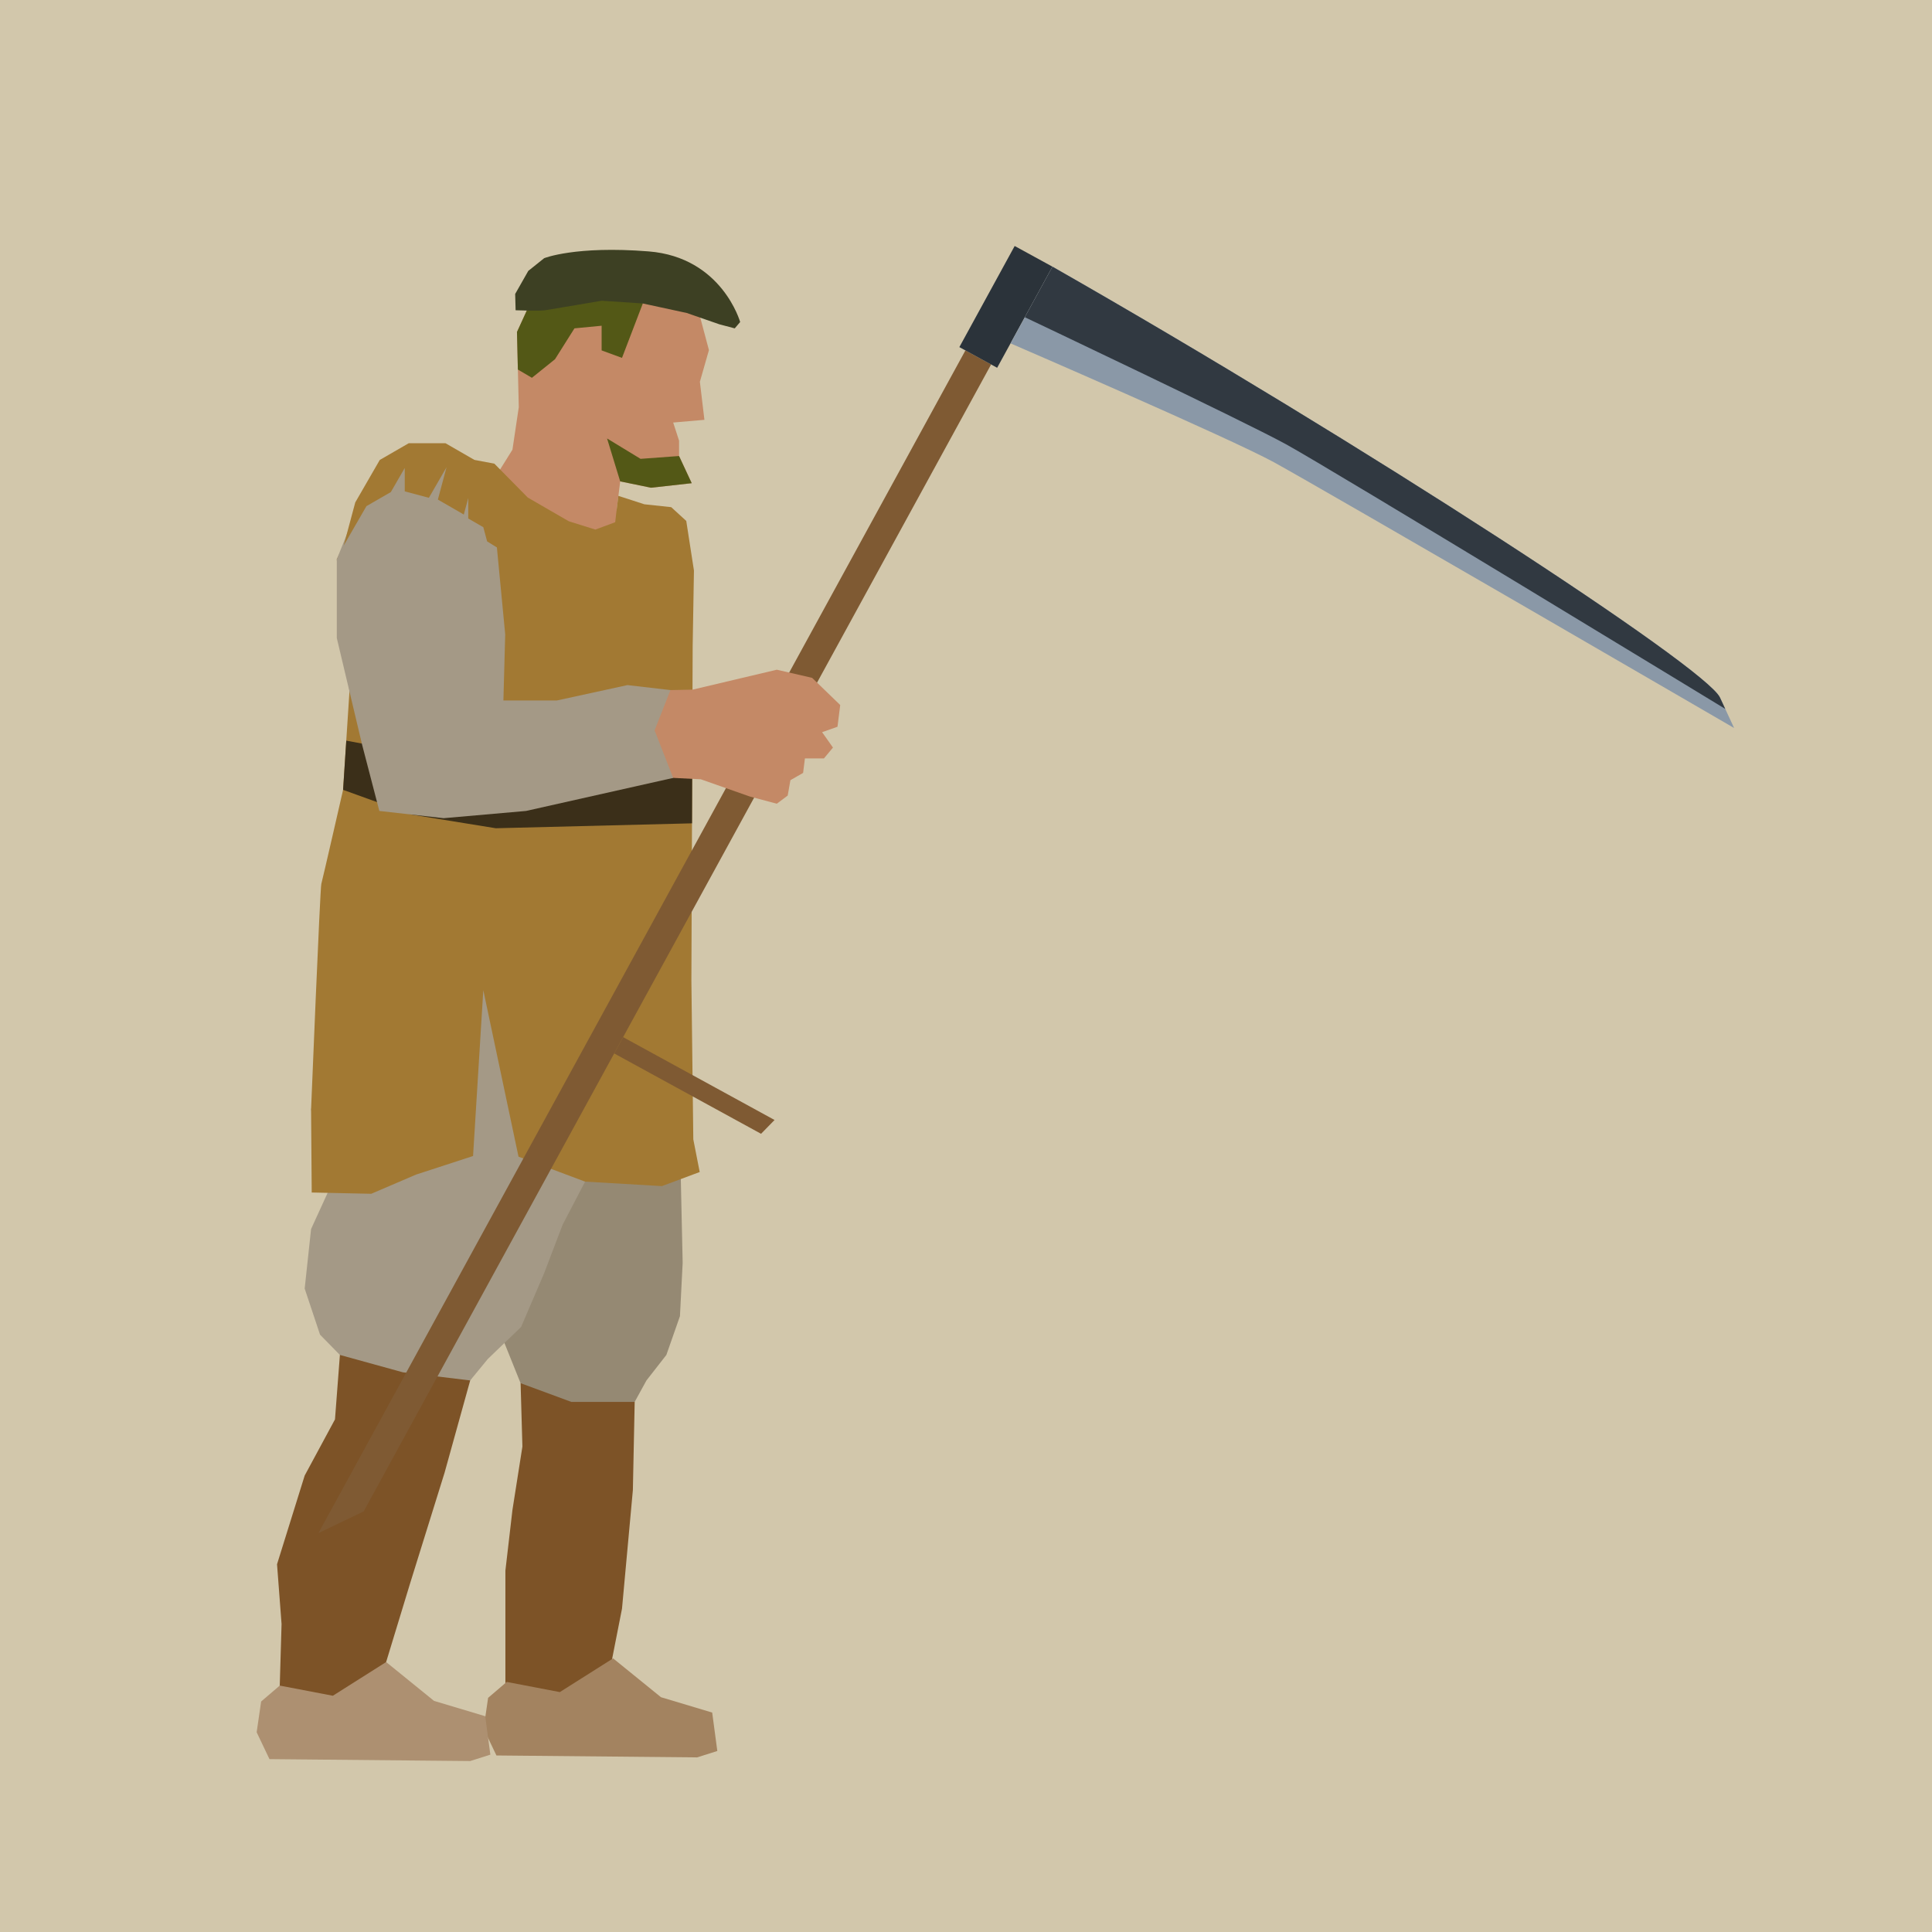
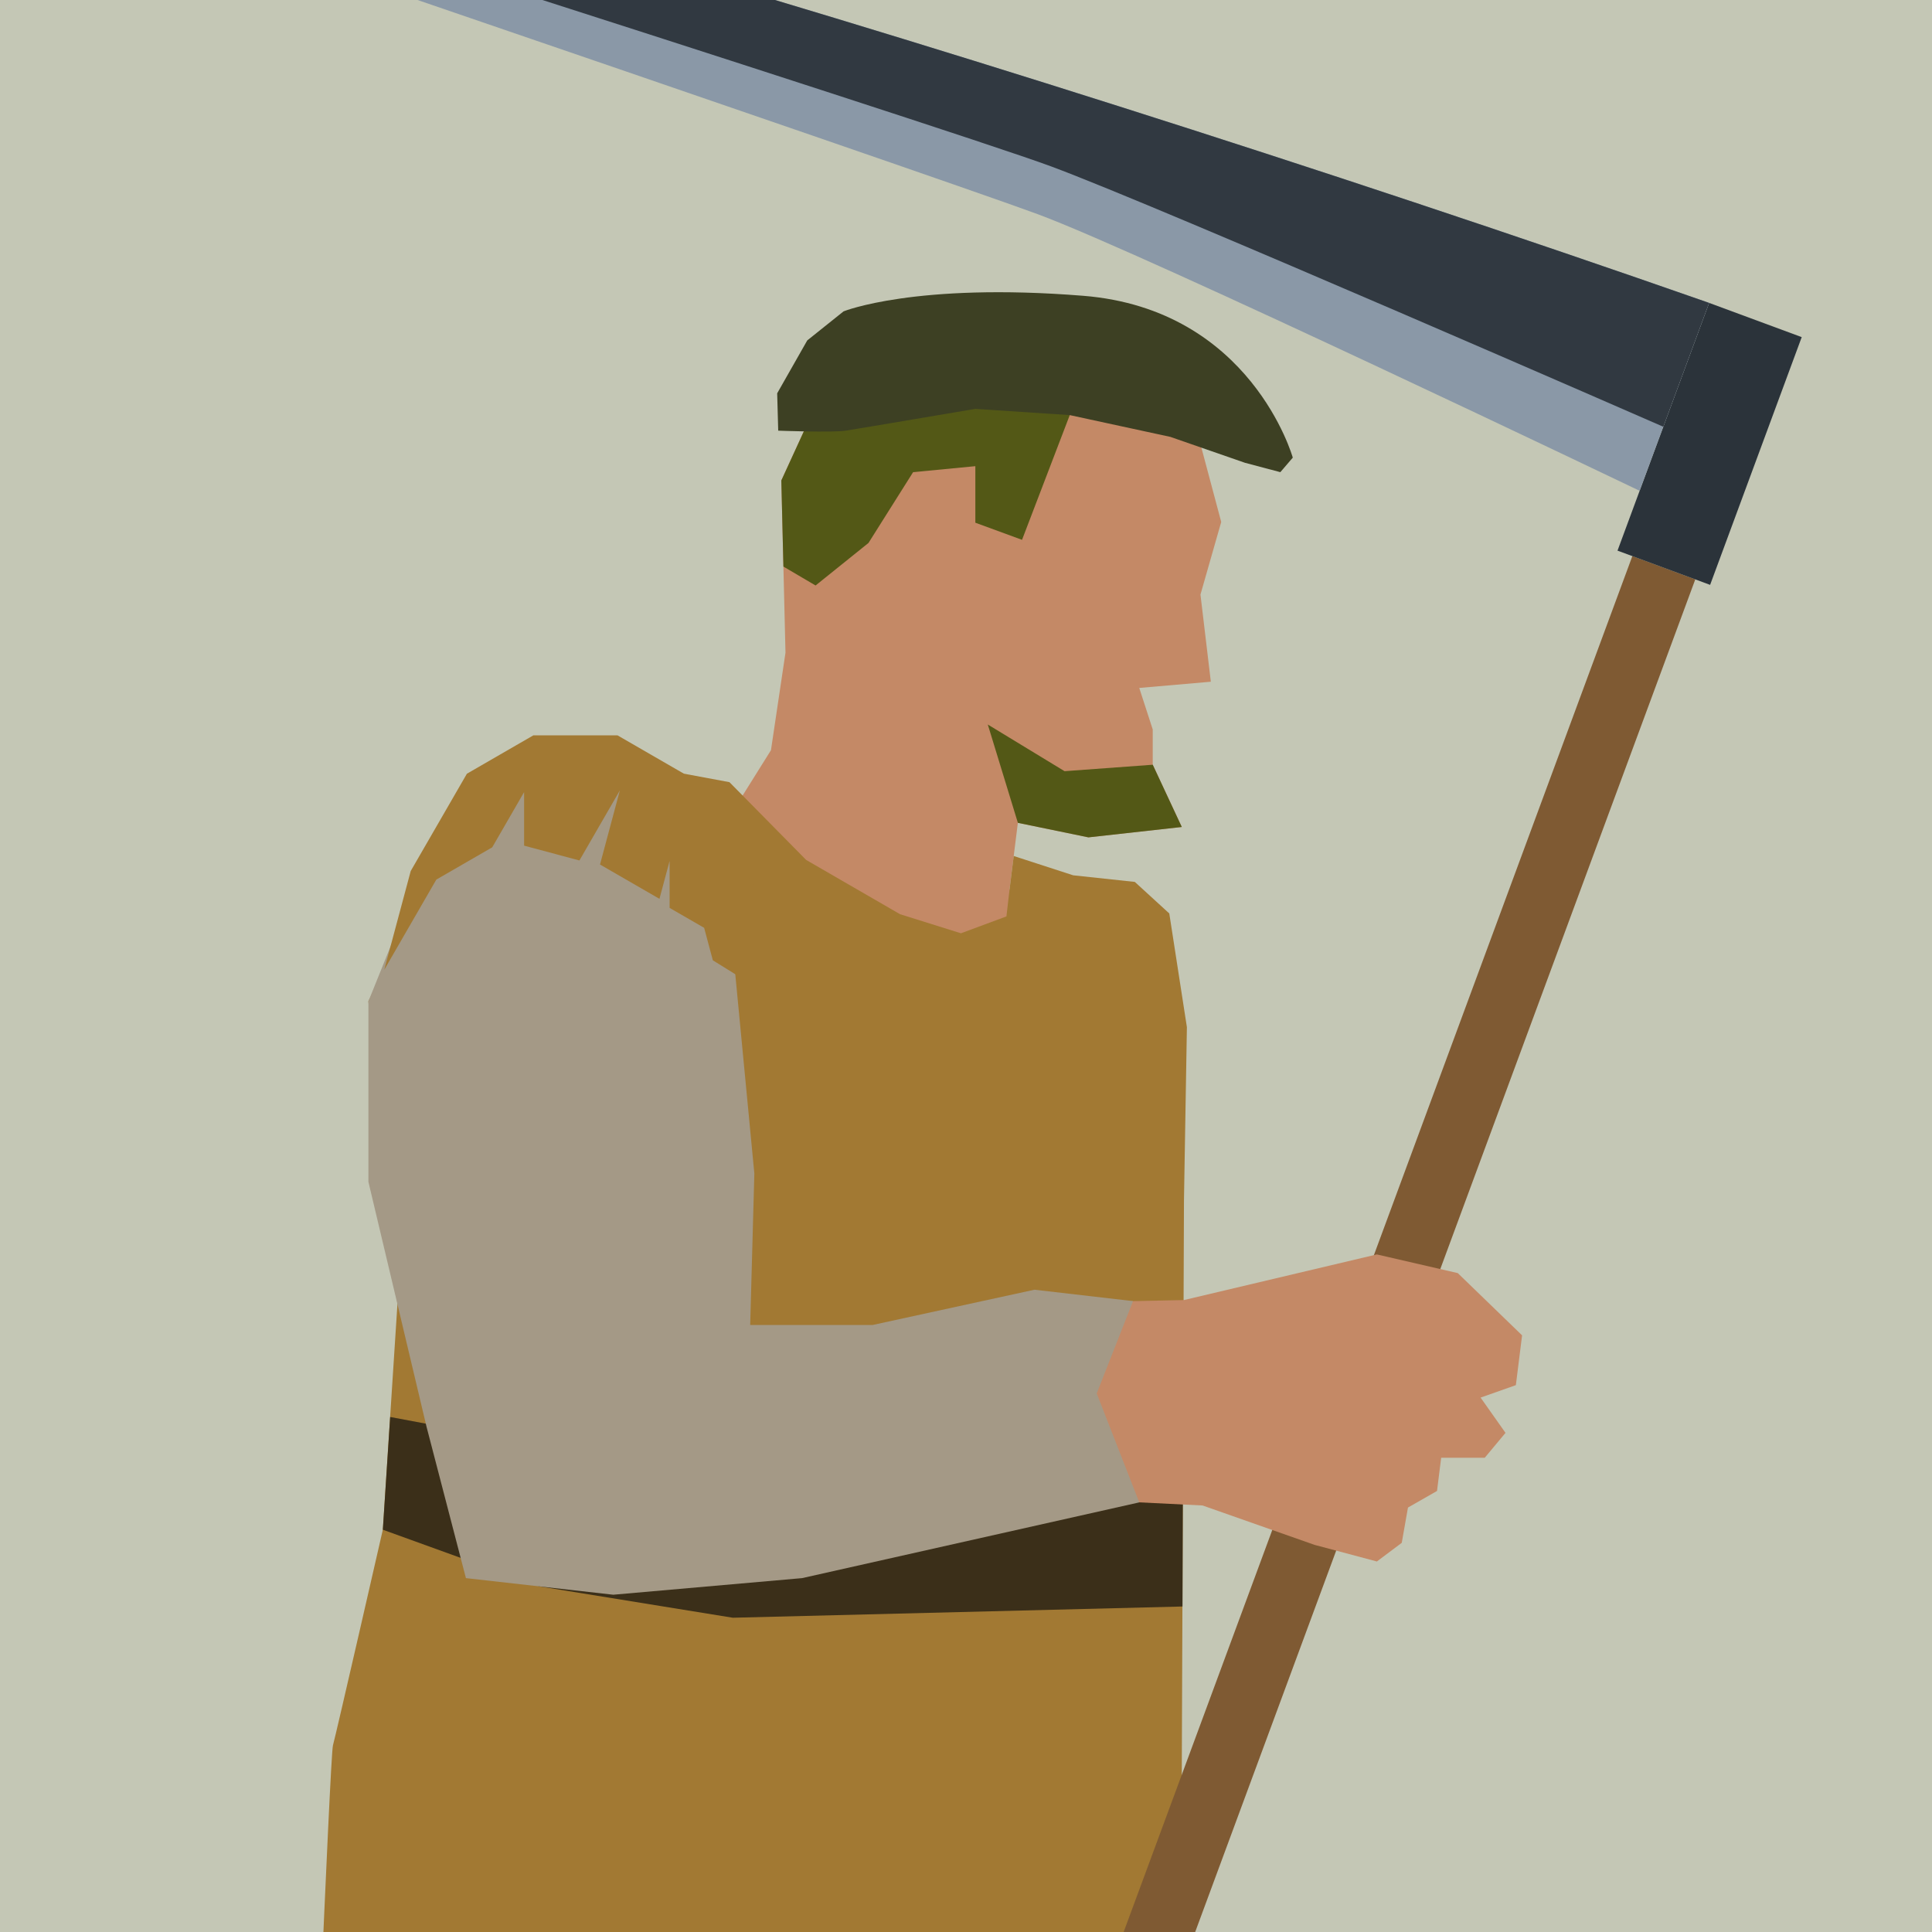
<svg xmlns="http://www.w3.org/2000/svg" width="199.606mm" height="199.606mm" viewBox="0 0 199.606 199.606" version="1.1" id="svg5" xml:space="preserve">
  <defs id="defs2" />
  <g id="layer1" transform="translate(-5.056987,-38.51804)">
-     <path style="fill:#d2c7ab;fill-opacity:1;stroke:none;stroke-width:0.39" d="M 5.057,138.321 V 38.518 H 104.86 204.663 v 99.803 99.803 H 104.86 5.057 Z" id="path15635-8" />
-     <g id="g18" transform="translate(801.747,-70.36431)">
-       <path style="fill:#958973;fill-opacity:1;stroke:none;stroke-width:1;stroke-dasharray:none;stroke-dashoffset:0;stroke-opacity:1" d="m -731.118,253.72 1.216,-2.214 2.058,-2.637 1.403,-4.005 0.281,-5.519 -0.191,-8.644 -2.896,-7.82 h -9.635 l -6.174,6.398 0.581,11.563 -0.099,6.793 1.669,4.152 1.871,3.742 8.513,0.561 z" id="path13-6" />
-       <path style="fill:#a49986;fill-opacity:1;stroke:none;stroke-width:1;stroke-dasharray:none;stroke-dashoffset:0;stroke-opacity:1" d="m -760.383,208.476 -4.167,15.015 1.709,8.634 -1.709,3.735 -0.662,6.152 1.587,4.763 2.051,2.095 0.926,3.528 10.716,1.323 3.638,-4.432 3.44,-3.307 2.381,-5.556 1.918,-5.027 2.315,-4.432 1.124,-5.093 -1.191,-17.595 -9.194,-3.44 z" id="path12-5" />
-       <path style="fill:#c48966;fill-opacity:1;stroke:none;stroke-width:1;stroke-dasharray:none;stroke-dashoffset:0;stroke-opacity:1" d="m -743.746,155.342 0.655,-4.397 -0.187,-7.764 2.058,-4.49 4.303,-2.806 5.426,0.093 4.35,1.31 2.572,3.555 1.123,4.21 -0.935,3.274 0.468,3.929 -3.227,0.281 0.608,1.871 v 1.59 l 1.31,2.806 -4.21,0.468 -3.18,-0.655 -0.374,2.993 1.31,2.058 -3.274,1.403 -5.893,-2.152 -4.771,-4.584 z" id="path6-3" />
-       <g id="g9-9" transform="translate(-348.0594,10.74502)">
-         <path style="fill:#a27933;fill-opacity:1;stroke:none;stroke-width:1;stroke-dasharray:none;stroke-dashoffset:0;stroke-opacity:1" d="m -397.558,146.038 3.458,3.506 4.233,2.447 2.745,0.86 2.051,-0.761 0.142,-1.226 0.187,-1.497 2.681,0.87 2.778,0.298 1.554,1.422 0.794,5.126 -0.132,7.805 -0.132,34.561 0.198,16.404 0.661,3.373 -3.903,1.455 -7.938,-0.463 -6.879,-2.58 -3.638,-17.198 -1.058,17.132 -5.887,1.918 -4.63,1.984 -6.152,-0.132 -0.066,-8.599 c 0,0 0.926,-22.82 1.058,-23.283 0.132,-0.463 2.249,-9.723 2.249,-9.723 l 0.658,-10.166 -1.31,-13.657 4.022,-7.998 6.267,-2.993 z" id="path7-2" />
-         <path style="fill:#3b2f19;fill-opacity:1;stroke:none;stroke-width:1;stroke-dasharray:none;stroke-dashoffset:0;stroke-opacity:1" d="m -412.854,174.657 15.296,2.868 20.442,-0.133 -0.018,5.809 -20.274,0.507 -8.71,-1.412 -7.066,-2.556 z" id="path9-4" />
+     <path style="fill:#c4c7b5;fill-opacity:1;stroke:none;stroke-width:0.39" d="M 5.057,138.321 V 38.518 H 104.86 204.663 v 99.803 99.803 H 104.86 5.057 Z" id="path15635-8-2" />
+     <g id="g114" transform="translate(22.51882,24.20896)">
+       <path style="fill:#958973;fill-opacity:1;stroke:none;stroke-width:2.292;stroke-dasharray:none;stroke-dashoffset:0;stroke-opacity:1" d="m 91.131,317.268 2.787,-5.074 4.716,-6.043 3.216,-9.178 0.643,-12.648 -0.437,-19.81 -6.638,-17.92 H 73.337 l -14.149,14.661 1.332,26.499 -0.227,15.566 3.826,9.515 4.287,8.575 19.508,1.286 z" id="path13-6-5-5" />
+       <path style="fill:#a49986;fill-opacity:1;stroke:none;stroke-width:2.292;stroke-dasharray:none;stroke-dashoffset:0;stroke-opacity:1" d="m 24.065,213.584 -9.55,34.41 3.917,19.787 -3.917,8.559 -1.516,14.098 3.638,10.914 4.699,4.8 2.122,8.085 24.557,3.032 8.337,-10.156 7.882,-7.579 5.457,-12.733 4.396,-11.521 5.306,-10.156 2.577,-11.672 -2.729,-40.322 -21.07,-7.882 z" id="path12-5-0-8" />
+       <path style="fill:#c48966;fill-opacity:1;stroke:none;stroke-width:2.292;stroke-dasharray:none;stroke-dashoffset:0;stroke-opacity:1" d="m 62.19,91.817 1.501,-10.076 -0.429,-17.793 4.716,-10.29 9.861,-6.431 12.434,0.214 9.968,3.001 5.895,8.146 2.573,9.647 -2.144,7.503 1.072,9.004 -7.396,0.643 1.393,4.288 v 3.644 l 3.001,6.431 -9.647,1.072 -7.289,-1.501 -0.857,6.86 3.001,4.716 -7.503,3.216 -13.506,-4.931 -10.933,-10.504 z" id="path6-3-9-2" />
+       <g id="g9-9-0-5" transform="matrix(2.291695,0,0,2.291695,968.9835,-239.5557)">
+         <path style="fill:#a27933;fill-opacity:1;stroke:none;stroke-width:1;stroke-dasharray:none;stroke-dashoffset:0;stroke-opacity:1" d="m -397.558,146.038 3.458,3.506 4.233,2.447 2.745,0.86 2.051,-0.761 0.142,-1.226 0.187,-1.497 2.681,0.87 2.778,0.298 1.554,1.422 0.794,5.126 -0.132,7.805 -0.132,34.561 0.198,16.404 0.661,3.373 -3.903,1.455 -7.938,-0.463 -6.879,-2.58 -3.638,-17.198 -1.058,17.132 -5.887,1.918 -4.63,1.984 -6.152,-0.132 -0.066,-8.599 c 0,0 0.926,-22.82 1.058,-23.283 0.132,-0.463 2.249,-9.723 2.249,-9.723 l 0.658,-10.166 -1.31,-13.657 4.022,-7.998 6.267,-2.993 z" id="path7-2-0-4" />
+         <path style="fill:#3b2f19;fill-opacity:1;stroke:none;stroke-width:1;stroke-dasharray:none;stroke-dashoffset:0;stroke-opacity:1" d="m -412.854,174.657 15.296,2.868 20.442,-0.133 -0.018,5.809 -20.274,0.507 -8.71,-1.412 -7.066,-2.556 z" id="path9-4-6-4" />
      </g>
-       <path style="fill:#7d5327;fill-opacity:1;stroke:none;stroke-width:1;stroke-dasharray:none;stroke-dashoffset:0;stroke-opacity:1" d="m -755.065,250.664 -6.508,-1.795 -0.508,6.659 -3.13,5.8 -2.857,9.167 0.468,6.174 -0.187,6.361 c 0,0 -0.935,5.332 -0.468,5.332 0.468,0 8.98,0.374 8.98,0.374 l 4.958,-16.277 3.555,-11.412 2.65,-9.543 z" id="path14-6" />
-       <path id="rect349-35-4-4-0-7-1" style="fill:#7f5a33;fill-opacity:1;stroke-width:0.203" d="m -696.948,145.087 2.654,1.452 -64.825,118.496 -4.674,2.241 z" />
-       <path id="rect349-35-4-4-0-7-5-8" style="fill:#7f5a33;fill-opacity:1;stroke-width:0.058" d="m -732.313,216.035 -0.922,1.685 15.174,8.301 1.394,-1.426 z" />
-       <rect style="fill:#2b333a;fill-opacity:1;stroke-width:0.072" id="rect349-35-3-1-7-3-1-2" width="4.451" height="11.908" x="-542.514" y="449.869" transform="rotate(28.68141)" />
-       <path style="fill:#8a98a7;fill-opacity:1;stroke:none;stroke-width:1.358;stroke-dasharray:none;stroke-dashoffset:0;stroke-opacity:1" d="m -687.953,136.434 c 32.169,18.338 67.501,41.363 68.963,44.514 1.462,3.15 1.462,3.15 1.462,3.15 0,0 -42.965,-24.953 -47.534,-27.452 -4.569,-2.5 -27.225,-12.288 -27.225,-12.288" id="path3-1" />
-       <path style="fill:#313941;fill-opacity:1;stroke:none;stroke-width:1.358;stroke-dasharray:none;stroke-dashoffset:0;stroke-opacity:1" d="m -687.953,136.434 c 32.169,18.338 67.501,41.363 68.963,44.514 l 0.546,1.176 c 0,0 -40.821,-24.848 -45.39,-27.348 -4.569,-2.5 -26.976,-13.118 -26.976,-13.118" id="path3-8-1" />
-       <path style="fill:#7d5327;fill-opacity:1;stroke:none;stroke-width:1;stroke-dasharray:none;stroke-dashoffset:0;stroke-opacity:1" d="m -737.666,253.72 -5.238,-1.933 0.187,6.548 -1.029,6.548 -0.728,6.267 v 6.735 3.181 8.325 l 9.36,-0.655 2.687,-13.657 1.123,-12.254 0.187,-9.105 z" id="path15-9" />
-       <path style="fill:#a38360;fill-opacity:1;stroke:none;stroke-width:1;stroke-dasharray:none;stroke-dashoffset:0;stroke-opacity:1" d="m -744.338,282.652 5.486,1.05 5.505,-3.483 4.946,4.012 5.292,1.587 0.529,3.969 -2.084,0.661 -20.737,-0.198 -1.323,-2.778 0.463,-3.175 z" id="path16-6-7" />
-       <path style="fill:#ad9071;fill-opacity:1;stroke:none;stroke-width:1;stroke-dasharray:none;stroke-dashoffset:0;stroke-opacity:1" d="m -767.787,283.03 5.486,1.05 5.505,-3.483 4.946,4.012 5.292,1.587 0.529,3.969 -2.084,0.661 -20.737,-0.198 -1.323,-2.778 0.463,-3.175 z" id="path16-62" />
-       <path style="fill:#535816;fill-opacity:1;stroke:none;stroke-width:1;stroke-dasharray:none;stroke-dashoffset:0;stroke-opacity:1" d="m -726.534,155.997 -3.976,0.291 -3.461,-2.105 1.356,4.433 3.18,0.655 4.21,-0.468 z" id="path17-9" />
-       <path style="fill:#535816;fill-opacity:1;stroke:none;stroke-width:1;stroke-dasharray:none;stroke-dashoffset:0;stroke-opacity:1" d="m -742.25,140.936 -1.029,2.245 0.094,3.882 1.45,0.852 2.385,-1.918 2.011,-3.191 2.806,-0.27 v 2.549 l 2.105,0.772 2.152,-5.623 -1.567,-2.047 -6.431,0.935 z" id="path18-5" />
-       <path style="fill:#3d4023;fill-opacity:1;stroke:none;stroke-width:1;stroke-dasharray:none;stroke-dashoffset:0;stroke-opacity:1" d="m -743.419,140.937 c 0,0 2.432,0.093 3.04,0 0.608,-0.093 5.847,-0.982 5.847,-0.982 l 4.256,0.281 4.537,0.982 3.368,1.169 1.59,0.421 0.561,-0.655 c 0,0 -1.871,-6.688 -9.448,-7.296 -7.577,-0.608 -10.804,0.702 -10.804,0.702 l -1.637,1.31 -1.356,2.385 z" id="path11-2" />
-       <path style="fill:#c48966;fill-opacity:1;stroke:none;stroke-width:1;stroke-dasharray:none;stroke-dashoffset:0;stroke-opacity:1" d="m -729.715,180.225 4.584,-0.093 8.7,-2.058 3.648,0.842 2.9,2.806 -0.281,2.245 -1.59,0.561 1.123,1.59 -0.935,1.123 h -1.964 l -0.187,1.497 -1.31,0.748 -0.281,1.59 -1.123,0.842 -2.806,-0.748 -5.051,-1.777 -5.706,-0.281 -5.519,-3.461 z" id="path4-0" />
-       <path style="fill:#a49986;fill-opacity:1;stroke:none;stroke-width:1;stroke-dasharray:none;stroke-dashoffset:0;stroke-opacity:1" d="m -727.423,180.178 -1.637,4.163 1.918,4.911 -15.201,3.414 -8.513,0.748 -6.642,-0.748 -1.777,-6.829 -2.619,-11.038 v -8.138 l 2.339,-5.8 3.368,-4.397 3.087,-1.123 2.993,0.655 2.432,2.526 2.152,5.145 1.029,10.758 -0.187,6.829 h 5.519 l 7.296,-1.59 z" id="path5-0" />
-       <path style="fill:#a27933;fill-opacity:1;stroke:none;stroke-width:1;stroke-dasharray:none;stroke-dashoffset:0;stroke-opacity:1" d="m -743.887,162.452 -3.783,-6.05 -2.995,-1.729 h -3.792 l -2.997,1.73 -2.532,4.386 -1.193,4.452 2.347,-4.065 2.521,-1.455 1.437,-2.488 v 2.413 l 2.494,0.668 1.824,-3.159 -0.895,3.341 2.68,1.547 0.458,-1.708 v 2.117 l 1.557,0.899 0.393,1.465 1.848,1.144 z" id="path10-3" />
+       <path style="fill:#7d5327;fill-opacity:1;stroke:none;stroke-width:2.292;stroke-dasharray:none;stroke-dashoffset:0;stroke-opacity:1" d="m 36.251,310.265 -14.914,-4.113 -1.164,15.261 -7.174,13.291 -6.546,21.009 1.072,14.149 -0.429,14.578 c 0,0 -2.144,12.219 -1.072,12.219 1.072,0 20.58,0.858 20.58,0.858 l 11.362,-37.301 8.146,-26.154 6.072,-21.871 z" id="path14-6-1-1" />
+       <path style="fill:#7d5327;fill-opacity:1;stroke:none;stroke-width:2.292;stroke-dasharray:none;stroke-dashoffset:0;stroke-opacity:1" d="m 76.124,317.268 -12.005,-4.431 0.429,15.006 -2.358,15.006 -1.669,14.363 v 15.435 7.289 19.079 l 21.449,-1.501 6.159,-31.299 2.573,-28.083 0.429,-20.866 z" id="path15-9-4-5" />
+       <path style="fill:#a38360;fill-opacity:1;stroke:none;stroke-width:2.292;stroke-dasharray:none;stroke-dashoffset:0;stroke-opacity:1" d="m 60.833,383.573 12.573,2.407 12.616,-7.981 11.335,9.194 12.127,3.638 1.213,9.095 -4.775,1.516 -47.522,-0.455 -3.032,-6.367 1.061,-7.276 z" id="path16-6-7-6-5" />
+       <path style="fill:#ad9071;fill-opacity:1;stroke:none;stroke-width:2.292;stroke-dasharray:none;stroke-dashoffset:0;stroke-opacity:1" d="m 7.096,384.439 12.573,2.407 12.616,-7.981 11.335,9.194 12.127,3.638 1.213,9.095 -4.775,1.516 -47.522,-0.455 -3.032,-6.367 1.061,-7.276 z" id="path16-62-0-3" />
+       <path style="fill:#535816;fill-opacity:1;stroke:none;stroke-width:2.292;stroke-dasharray:none;stroke-dashoffset:0;stroke-opacity:1" d="m 101.635,93.318 -9.111,0.667 -7.932,-4.823 3.109,10.159 7.289,1.501 9.647,-1.072 z" id="path17-9-6-2" />
+       <path style="fill:#535816;fill-opacity:1;stroke:none;stroke-width:2.292;stroke-dasharray:none;stroke-dashoffset:0;stroke-opacity:1" d="m 65.62,58.803 -2.358,5.145 0.215,8.897 3.323,1.954 5.467,-4.395 4.609,-7.313 6.431,-0.619 v 5.842 l 4.823,1.768 4.931,-12.887 -3.591,-4.692 -14.738,2.144 z" id="path18-5-6-8" />
+       <path style="fill:#3d4023;fill-opacity:1;stroke:none;stroke-width:2.292;stroke-dasharray:none;stroke-dashoffset:0;stroke-opacity:1" d="m 62.94,58.803 c 0,0 5.574,0.214 6.967,0 1.393,-0.214 13.398,-2.251 13.398,-2.251 l 9.754,0.643 10.397,2.251 7.717,2.68 3.644,0.965 1.286,-1.501 c 0,0 -4.288,-15.328 -21.652,-16.721 C 77.089,43.476 69.693,46.477 69.693,46.477 l -3.752,3.001 -3.108,5.467 z" id="path11-2-1-2" />
+       <g id="g113" transform="matrix(-0.6564224,-0.7543936,-0.7543936,0.6564224,320.4463,157.1495)">
+         <path id="rect349-35-4-4-0-7-1-3-6" style="fill:#7f5a33;fill-opacity:1;stroke-width:0.465" d="m 169.438,68.314 6.082,3.327 -148.558,271.557 -10.712,5.136 z" />
+         <path id="rect349-35-4-4-0-7-5-8-8-1" style="fill:#7f5a33;fill-opacity:1;stroke-width:0.133" d="m 88.393,230.907 -2.112,3.86 34.774,19.024 3.196,-3.268 z" />
+         <rect style="fill:#2b333a;fill-opacity:1;stroke-width:0.165" id="rect349-35-3-1-7-3-1-2-9-6" width="10.201" height="27.29" x="179.801" y="-48.678" transform="rotate(28.68141)" />
+         <path style="fill:#8a98a7;fill-opacity:1;stroke:none;stroke-width:3.112;stroke-dasharray:none;stroke-dashoffset:0;stroke-opacity:1" d="m 190.052,48.484 c 73.722,42.024 154.691,94.792 158.042,102.012 3.351,7.22 3.351,7.22 3.351,7.22 0,0 -98.463,-57.184 -108.934,-62.912 -10.471,-5.728 -62.392,-28.16 -62.392,-28.16" id="path3-1-3-3" />
+         <path style="fill:#313941;fill-opacity:1;stroke:none;stroke-width:3.112;stroke-dasharray:none;stroke-dashoffset:0;stroke-opacity:1" d="m 190.052,48.484 c 73.722,42.024 154.691,94.792 158.042,102.012 l 1.251,2.695 c 0,0 -93.55,-56.945 -104.021,-62.673 -10.471,-5.728 -61.82,-30.063 -61.82,-30.063" id="path3-8-1-4-3" />
+       </g>
+       <path style="fill:#c48966;fill-opacity:1;stroke:none;stroke-width:2.292;stroke-dasharray:none;stroke-dashoffset:0;stroke-opacity:1" d="m 94.346,148.841 10.504,-0.214 19.937,-4.716 8.361,1.929 6.646,6.431 -0.643,5.145 -3.644,1.286 2.573,3.644 -2.144,2.572 h -4.502 l -0.429,3.43 -3.001,1.715 -0.643,3.644 -2.572,1.929 -6.431,-1.715 -11.576,-4.073 -13.077,-0.643 -12.648,-7.932 z" id="path4-0-8-5" />
+       <path style="fill:#a49986;fill-opacity:1;stroke:none;stroke-width:2.292;stroke-dasharray:none;stroke-dashoffset:0;stroke-opacity:1" d="m 99.598,148.734 -3.752,9.54 4.395,11.255 -34.836,7.825 -19.508,1.715 -15.221,-1.715 -4.073,-15.649 -6.002,-25.296 v -18.651 l 5.359,-13.291 7.717,-10.076 7.074,-2.572 6.86,1.501 5.574,5.788 4.931,11.791 2.358,24.653 -0.429,15.649 h 12.648 l 16.721,-3.644 z" id="path5-0-4-3" />
+       <path style="fill:#a27933;fill-opacity:1;stroke:none;stroke-width:2.292;stroke-dasharray:none;stroke-dashoffset:0;stroke-opacity:1" d="M 61.868,108.11 53.198,94.244 46.334,90.281 h -8.69 l -6.868,3.966 -5.804,10.052 -2.734,10.203 5.379,-9.316 5.777,-3.336 3.292,-5.703 v 5.531 l 5.715,1.531 4.179,-7.239 -2.052,7.657 6.142,3.546 1.049,-3.915 v 4.851 l 3.568,2.06 0.9,3.357 4.234,2.622 z" id="path10-3-9-6" />
    </g>
  </g>
</svg>
